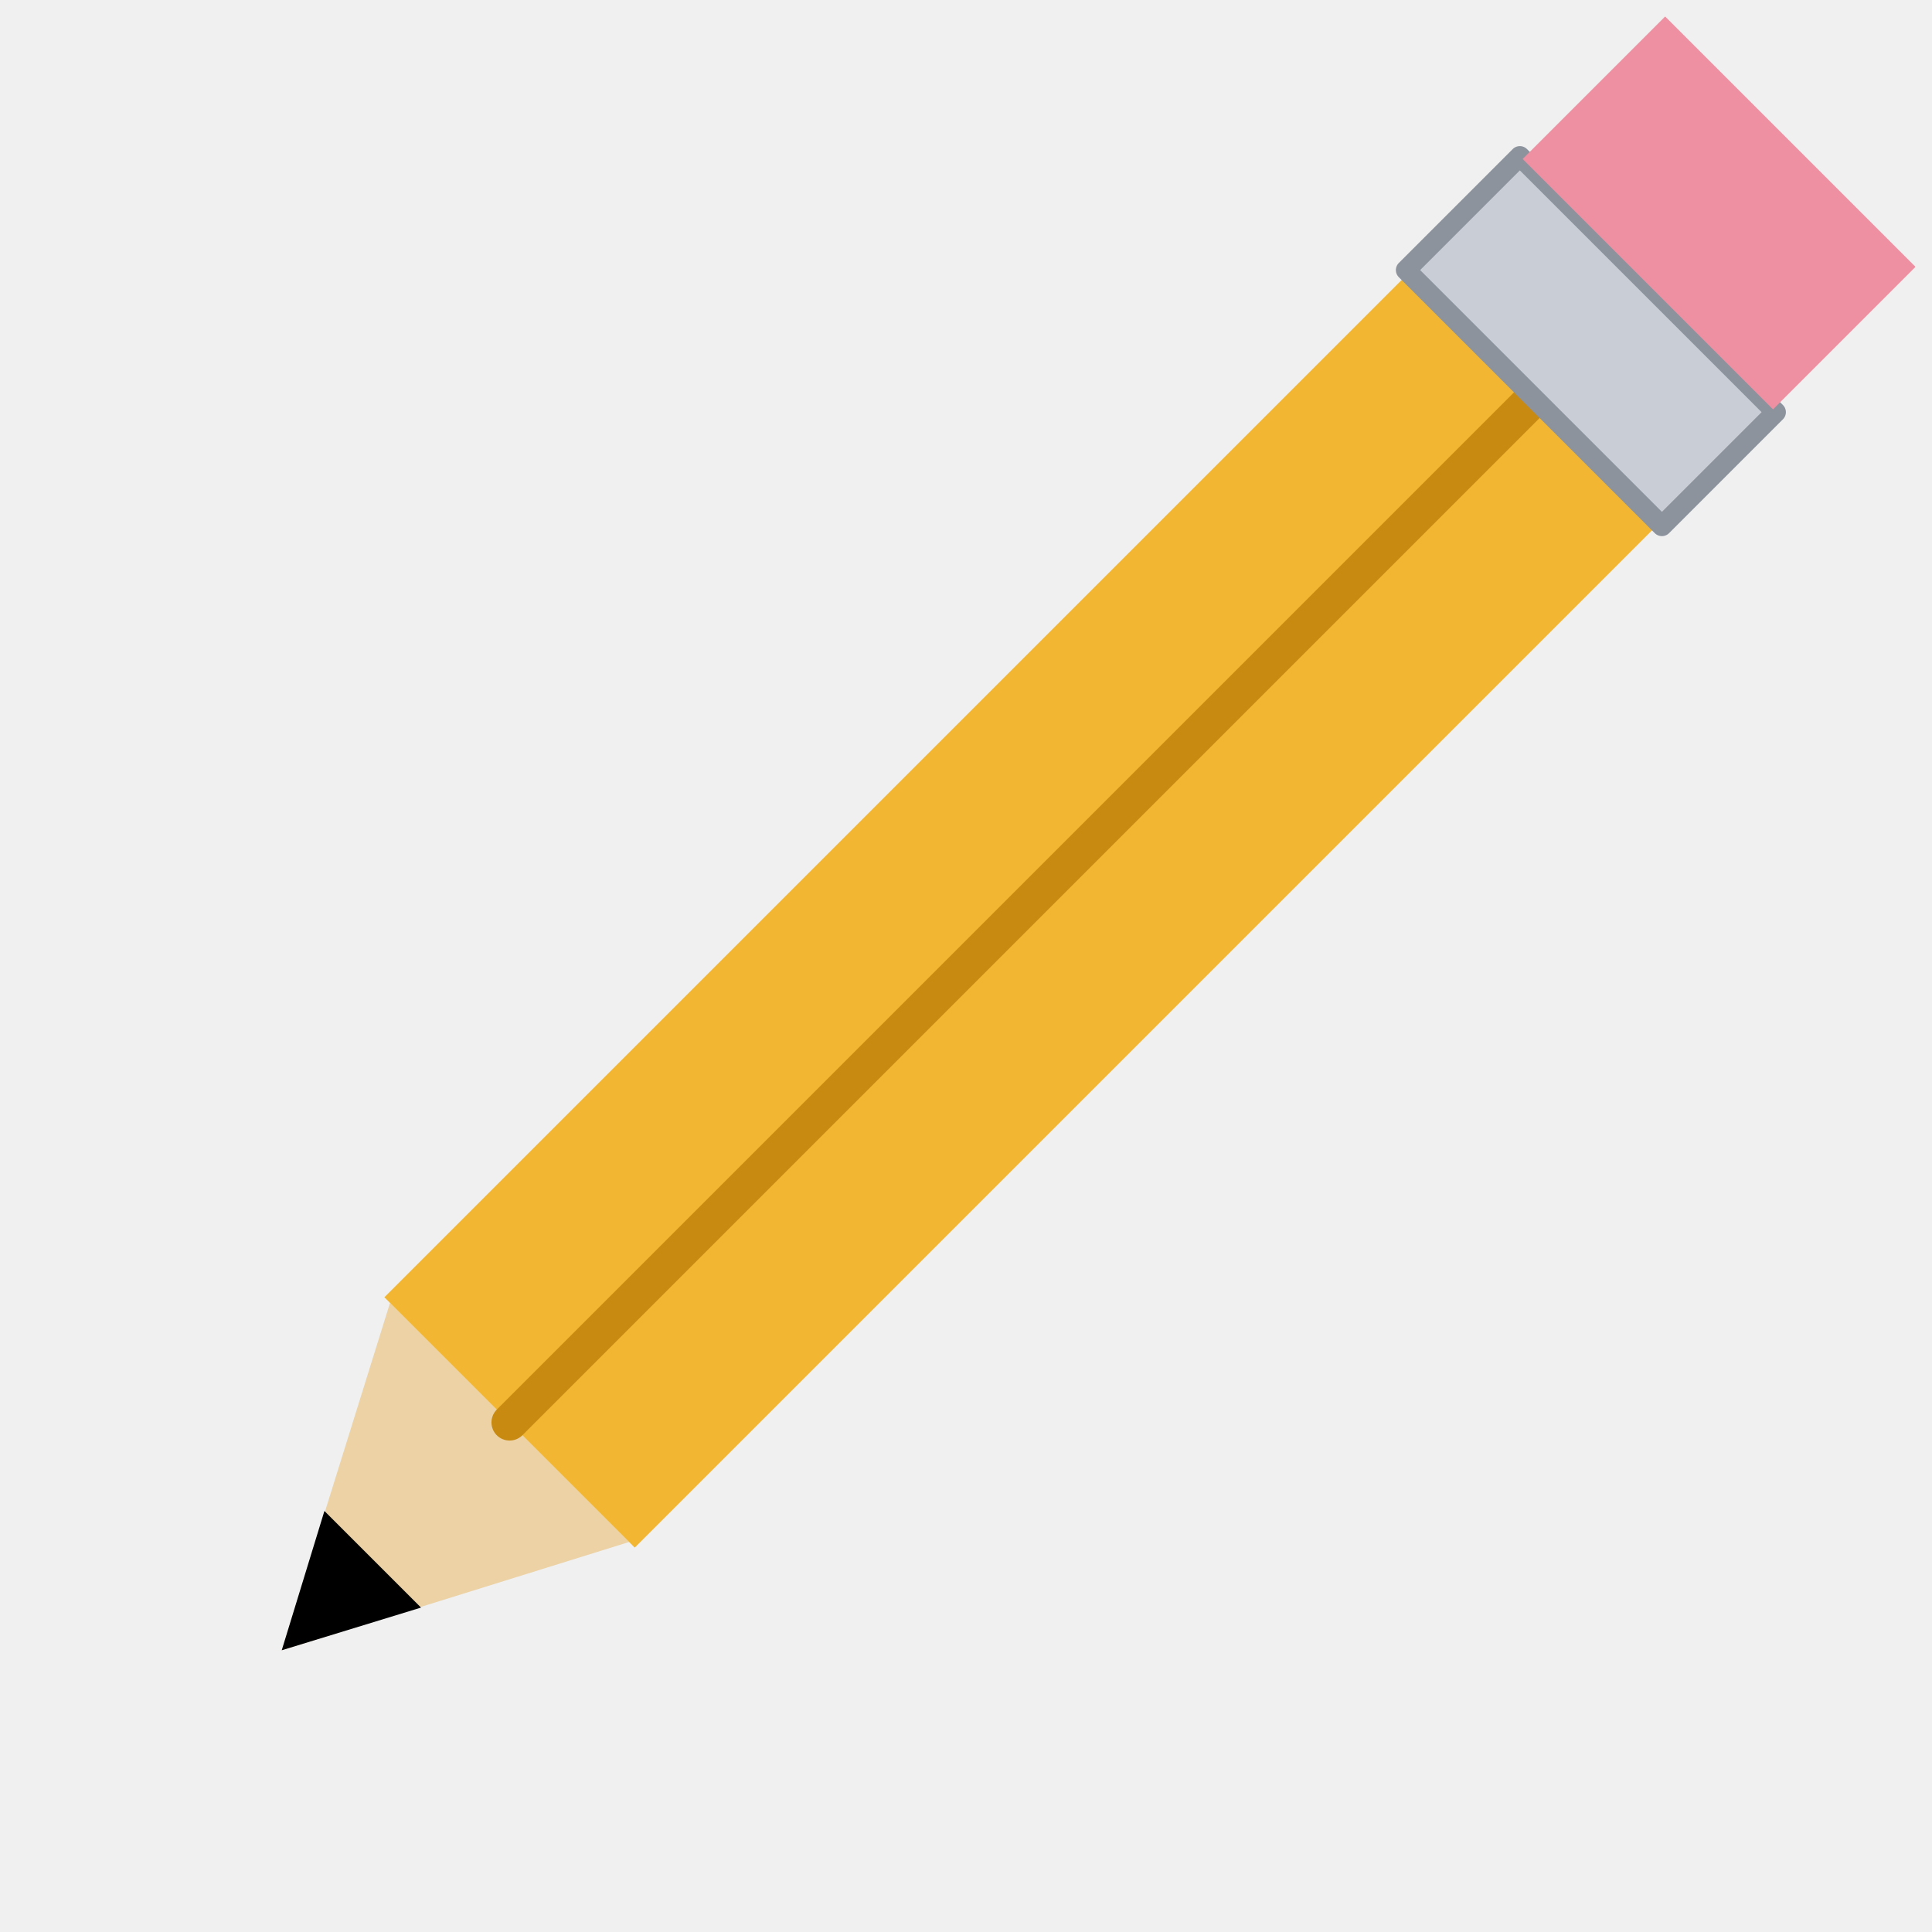
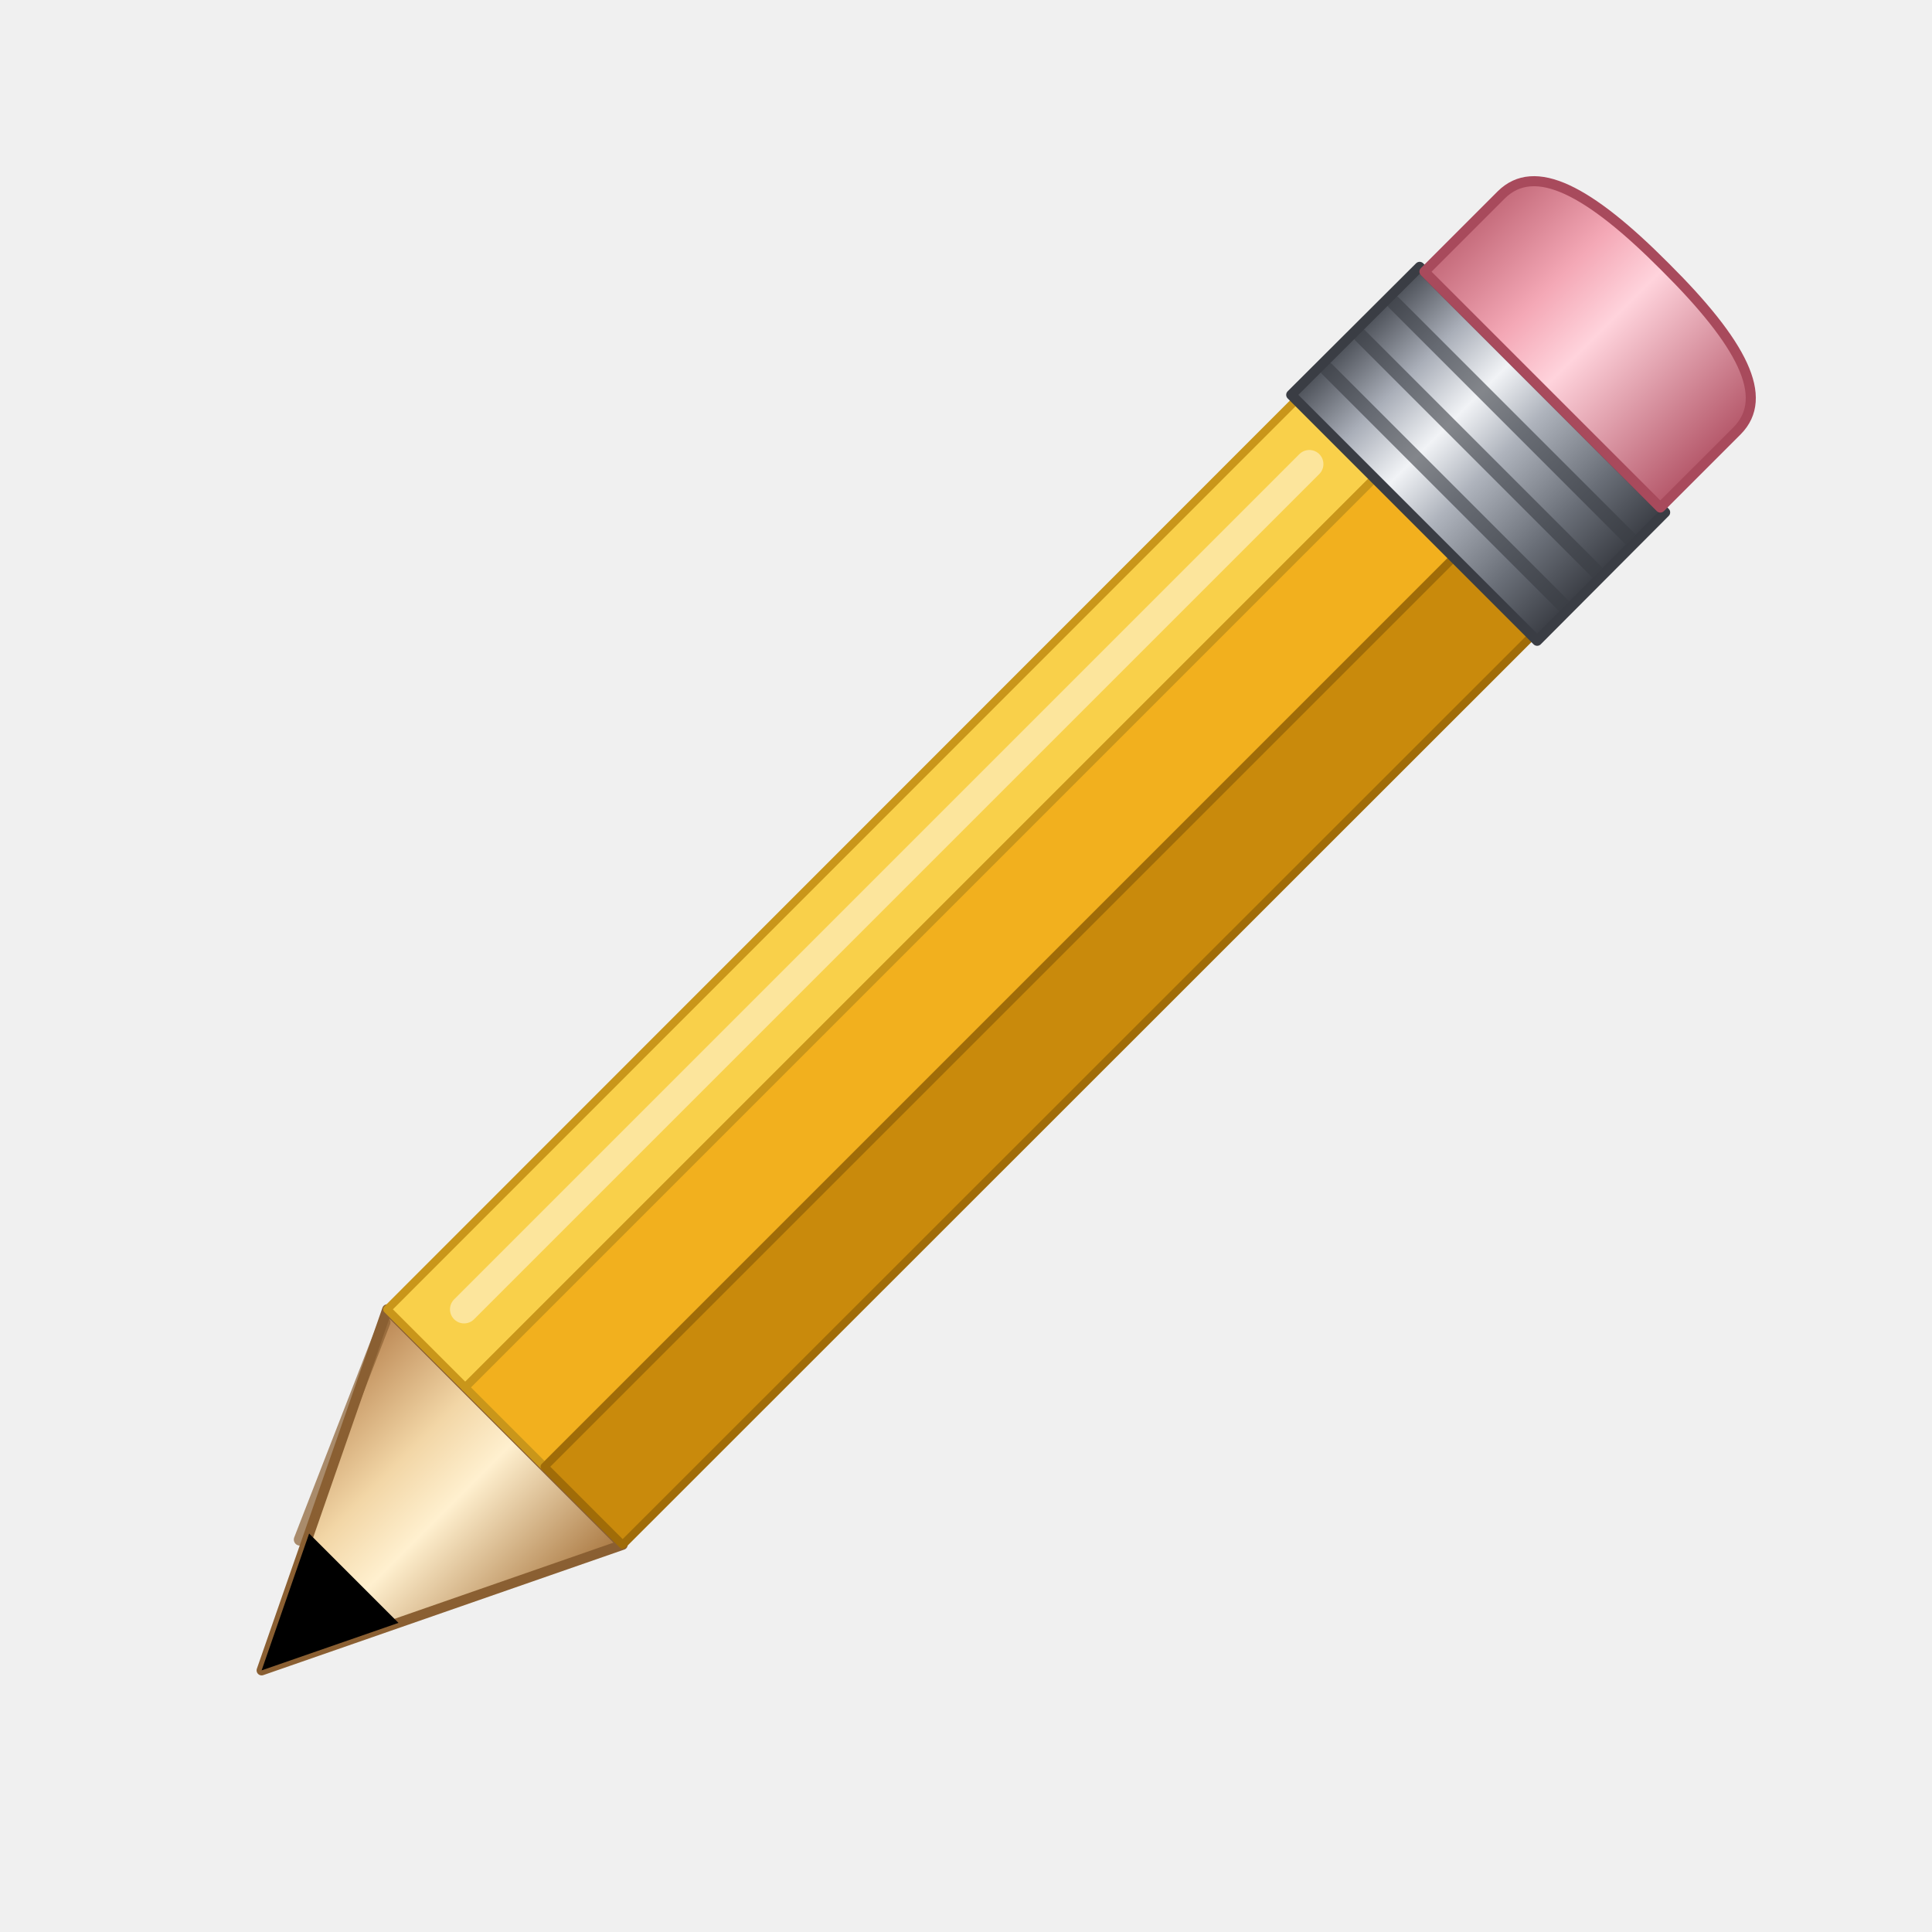
<svg xmlns="http://www.w3.org/2000/svg" viewBox="0 0 48 48" width="48" height="48">
-   <polygon points="7,41 9.69,32.37 15.63,38.31" fill="#ecd2a4" />
-   <polygon points="7,41 8.06,37.54 10.46,39.94" fill="currentColor" />
-   <polygon points="9.55,32.23 35,6.78 41.22,13 15.77,38.45" fill="#f2b632" />
-   <line x1="12.66" y1="35.34" x2="38.11" y2="9.89" stroke="#c98a12" stroke-width="0.9" stroke-linecap="round" />
-   <polygon points="34.93,6.71 37.76,3.88 44.12,10.24 41.29,13.07" fill="#c9ced6" stroke="#8d939d" stroke-width="0.5" stroke-linejoin="round" />
-   <polygon points="37.83,3.95 41.37,0.41 47.59,6.63 44.05,10.17" fill="#ee8fa2" />
+   <defs>
+     <linearGradient id="g1" gradientUnits="userSpaceOnUse" x1="6.75" y1="35.39" x2="12.61" y2="41.25">
+       <stop offset="0" stop-color="#b98450" />
+       <stop offset="0.35" stop-color="#f2d6a6" />
+       <stop offset="0.55" stop-color="#fff0cf" />
+       <stop offset="1" stop-color="#a97740" />
+     </linearGradient>
+     <linearGradient id="g2" gradientUnits="userSpaceOnUse" x1="6.66" y1="39.11" x2="8.89" y2="41.34">
+       <stop offset="0" stop-color="currentColor" data-shade="-0.65" />
+       <stop offset="0.3" stop-color="currentColor" data-shade="-0.35" />
+       <stop offset="0.45" stop-color="currentColor" data-shade="0.05" />
+       <stop offset="0.7" stop-color="currentColor" data-shade="-0.45" />
+       <stop offset="1" stop-color="currentColor" data-shade="-0.75" />
+     </linearGradient>
+     <linearGradient id="g3" gradientUnits="userSpaceOnUse" x1="33.67" y1="8.22" x2="39.78" y2="14.33">
+       <stop offset="0" stop-color="#4a4e56" />
+       <stop offset="0.2" stop-color="#a9aeb8" />
+       <stop offset="0.38" stop-color="#f1f3f6" />
+       <stop offset="0.55" stop-color="#aeb3bc" />
+       <stop offset="0.8" stop-color="#6a6f78" />
+       <stop offset="1" stop-color="#3a3d44" />
+     </linearGradient>
+     <linearGradient id="g4" gradientUnits="userSpaceOnUse" x1="36.67" y1="5.48" x2="42.52" y2="11.33">
+       <stop offset="0" stop-color="#c46a7a" />
+       <stop offset="0.3" stop-color="#f4a8b6" />
+       <stop offset="0.5" stop-color="#ffd3dc" />
+       <stop offset="1" stop-color="#b5586a" />
+     </linearGradient>
+   </defs>
+   <polygon points="6.5,41.5 9.62,32.53 15.47,38.38" fill="url(#g1)" stroke="#8a5f32" stroke-width="0.25" stroke-linejoin="round" />
+   <polygon points="6.5,41.5 7.68,38.1 9.9,40.32" fill="url(#g2)" />
+   <line x1="7.45" y1="38.25" x2="9.55" y2="32.85" stroke="#8a5f32" stroke-width="0.3" stroke-linecap="round" opacity="0.7" />
+   <polygon points="9.62,32.53 32.21,9.93 34.15,11.88 11.56,34.47" fill="#f9d04a" stroke="#c9961a" stroke-width="0.2" stroke-linejoin="round" />
+   <polygon points="11.56,34.47 34.15,11.88 36.12,13.85 13.53,36.44" fill="#f2b01e" stroke="#c9961a" stroke-width="0.2" stroke-linejoin="round" />
+   <polygon points="13.53,36.44 36.12,13.85 38.07,15.79 15.47,38.38" fill="#c98a0c" stroke="#a06c08" stroke-width="0.2" stroke-linejoin="round" />
+   <line x1="11.53" y1="32.53" x2="32.53" y2="11.53" stroke="#ffffff" stroke-width="0.7" stroke-linecap="round" opacity="0.45" />
+   <polygon points="32.08,9.81 35.27,6.63 41.37,12.73 38.19,15.92" fill="url(#g3)" stroke="#3a3d44" stroke-width="0.25" stroke-linejoin="round" />
+   <line x1="32.97" y1="9.17" x2="38.83" y2="15.03" stroke="#3a3d44" stroke-width="0.35" stroke-linecap="round" opacity="0.6" />
+   <line x1="33.8" y1="8.34" x2="39.66" y2="14.2" stroke="#3a3d44" stroke-width="0.35" stroke-linecap="round" opacity="0.6" />
+   <line x1="34.63" y1="7.52" x2="40.48" y2="13.37" stroke="#3a3d44" stroke-width="0.35" stroke-linecap="round" opacity="0.6" />
+   <path d="M 35.39,6.75 L 37.3,4.84 C 38.13,4.02 39.47,4.72 41.37,6.63 C 43.28,8.53 43.98,9.87 43.16,10.7 L 41.25,12.61 Z" fill="url(#g4)" stroke="#a84a5c" stroke-width="0.25" stroke-linejoin="round" />
</svg>
